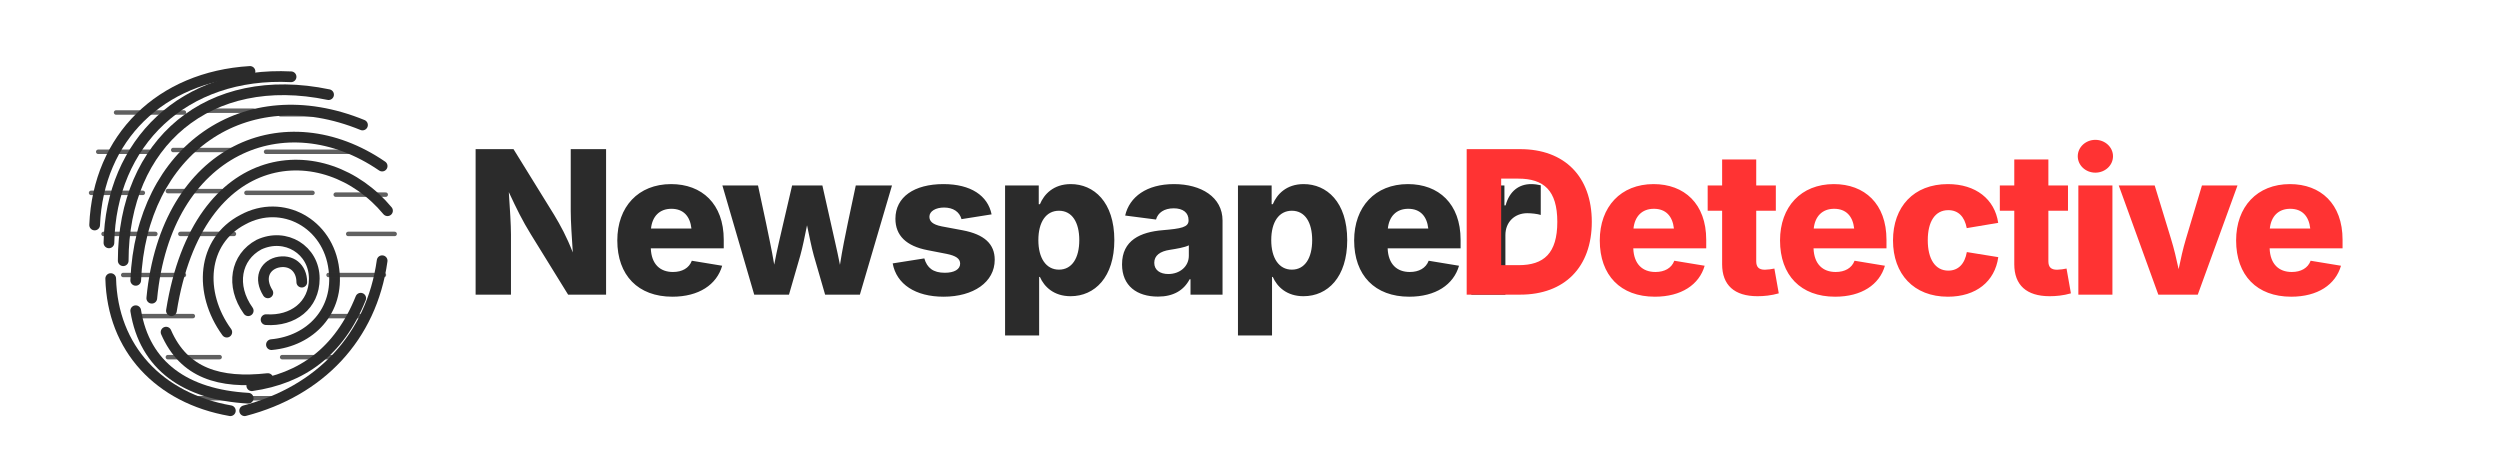
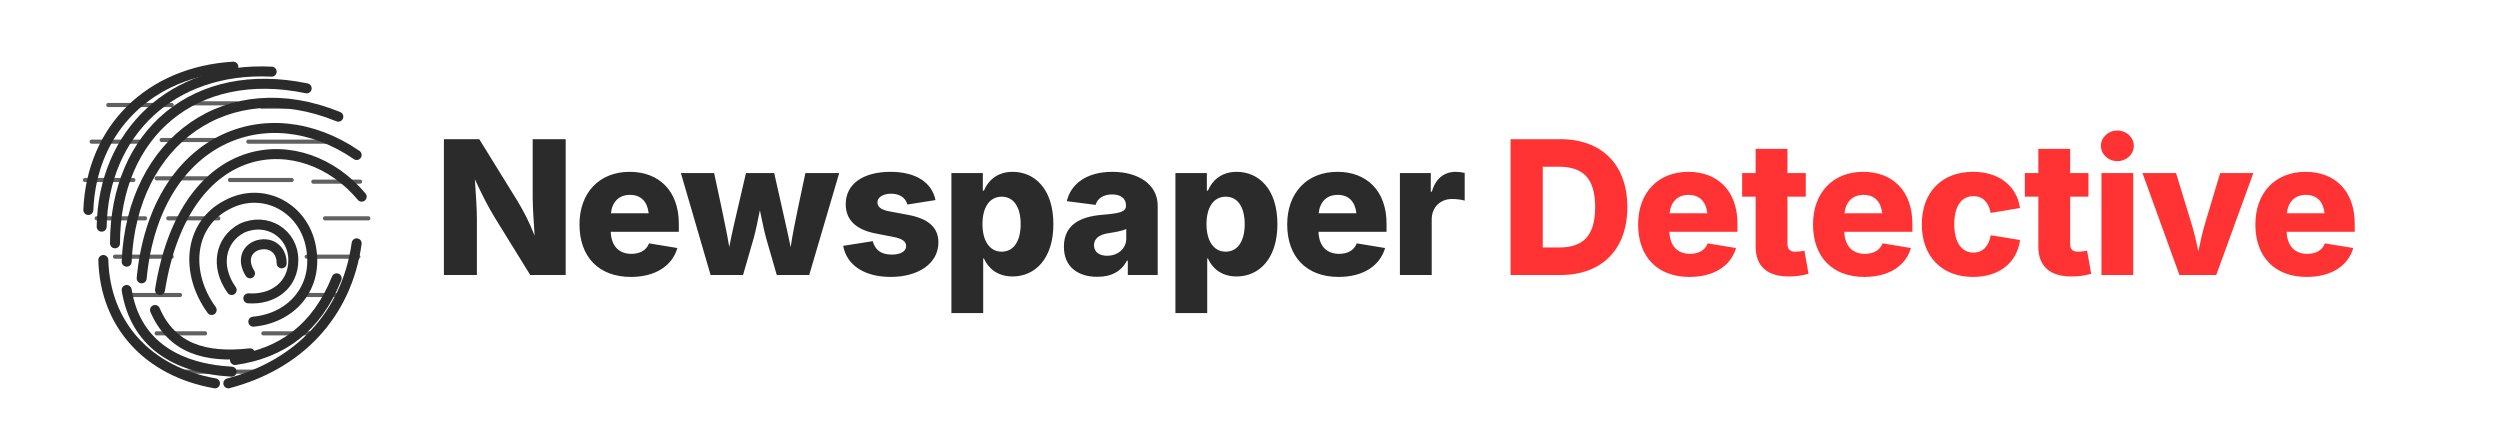
- <svg xmlns="http://www.w3.org/2000/svg" width="1400" height="260" viewBox="0 0 1400 260" fill="none" role="img" aria-labelledby="title desc">
+ <svg xmlns="http://www.w3.org/2000/svg" width="1500" height="260" viewBox="0 0 1500 260" fill="none" role="img" aria-labelledby="title desc">
  <style>
    .word-dark {
      fill: #2b2b2b;
      font-family: "Inter", "Montserrat", "Avenir Next", Arial, sans-serif;
      font-weight: 800;
-       letter-spacing: -4px;
+       letter-spacing: -2px;
    }

    .word-red {
      fill: #ff3333;
      font-family: "Inter", "Montserrat", "Avenir Next", Arial, sans-serif;
      font-weight: 800;
-       letter-spacing: -4px;
+       letter-spacing: -2px;
    }

    .print-line {
      stroke: #2b2b2b;
      stroke-width: 6;
      stroke-linecap: round;
      fill: none;
    }

    .news-text {
      stroke: #2b2b2b;
      stroke-width: 2.5;
      stroke-linecap: round;
      opacity: 0.75;
    }
  </style>
  <g transform="translate(45 35)">
    <path class="print-line" d="M95 5 C45 8 10 42 8 91" />
    <path class="print-line" d="M118 8 C58 5 17 45 16 101" />
    <path class="print-line" d="M139 18 C72 4 24 45 24 111" />
    <path class="print-line" d="M158 35 C92 8 34 49 31 122" />
    <path class="print-line" d="M169 58 C115 21 48 48 40 132" />
    <path class="print-line" d="M172 83 C137 41 66 45 51 139" />
    <path class="print-line" d="M17 121 C18 160 44 188 84 195" />
    <path class="print-line" d="M31 139 C36 170 59 186 94 188" />
    <path class="print-line" d="M48 151 C58 174 78 180 105 177" />
    <path class="print-line" d="M169 111 C163 154 134 184 92 195" />
    <path class="print-line" d="M157 132 C145 162 124 177 96 181" />
    <path class="print-line" d="M82 151 C66 129 68 100 91 88 C113 76 139 90 142 116 C145 139 129 156 107 158" />
    <path class="print-line" d="M94 139 C84 125 87 109 100 102 C115 95 131 105 131 121 C131 136 119 145 104 144" />
    <path class="print-line" d="M105 129 C100 121 103 114 110 112 C118 110 124 115 124 123" />
    <g>
      <line class="news-text" x1="20" y1="28" x2="58" y2="28" />
      <line class="news-text" x1="70" y1="27" x2="97" y2="27" />
      <line class="news-text" x1="112" y1="29" x2="145" y2="29" />
      <line class="news-text" x1="10" y1="50" x2="39" y2="50" />
      <line class="news-text" x1="52" y1="49" x2="90" y2="49" />
      <line class="news-text" x1="104" y1="50" x2="155" y2="50" />
      <line class="news-text" x1="6" y1="73" x2="35" y2="73" />
      <line class="news-text" x1="49" y1="72" x2="79" y2="72" />
      <line class="news-text" x1="93" y1="73" x2="130" y2="73" />
      <line class="news-text" x1="143" y1="74" x2="171" y2="74" />
      <line class="news-text" x1="13" y1="96" x2="42" y2="96" />
      <line class="news-text" x1="56" y1="96" x2="86" y2="96" />
      <line class="news-text" x1="150" y1="96" x2="176" y2="96" />
      <line class="news-text" x1="24" y1="119" x2="58" y2="119" />
      <line class="news-text" x1="139" y1="119" x2="170" y2="119" />
      <line class="news-text" x1="33" y1="142" x2="63" y2="142" />
      <line class="news-text" x1="136" y1="142" x2="160" y2="142" />
      <line class="news-text" x1="49" y1="165" x2="78" y2="165" />
      <line class="news-text" x1="113" y1="165" x2="144" y2="165" />
      <line class="news-text" x1="66" y1="188" x2="113" y2="188" />
    </g>
  </g>
  <text x="260" y="165" font-size="112" class="word-dark">Newspaper</text>
-   <text x="815" y="165" font-size="112" class="word-red">Detective</text>
+   <text x="900" y="165" font-size="112" class="word-red">Detective</text>
</svg>
